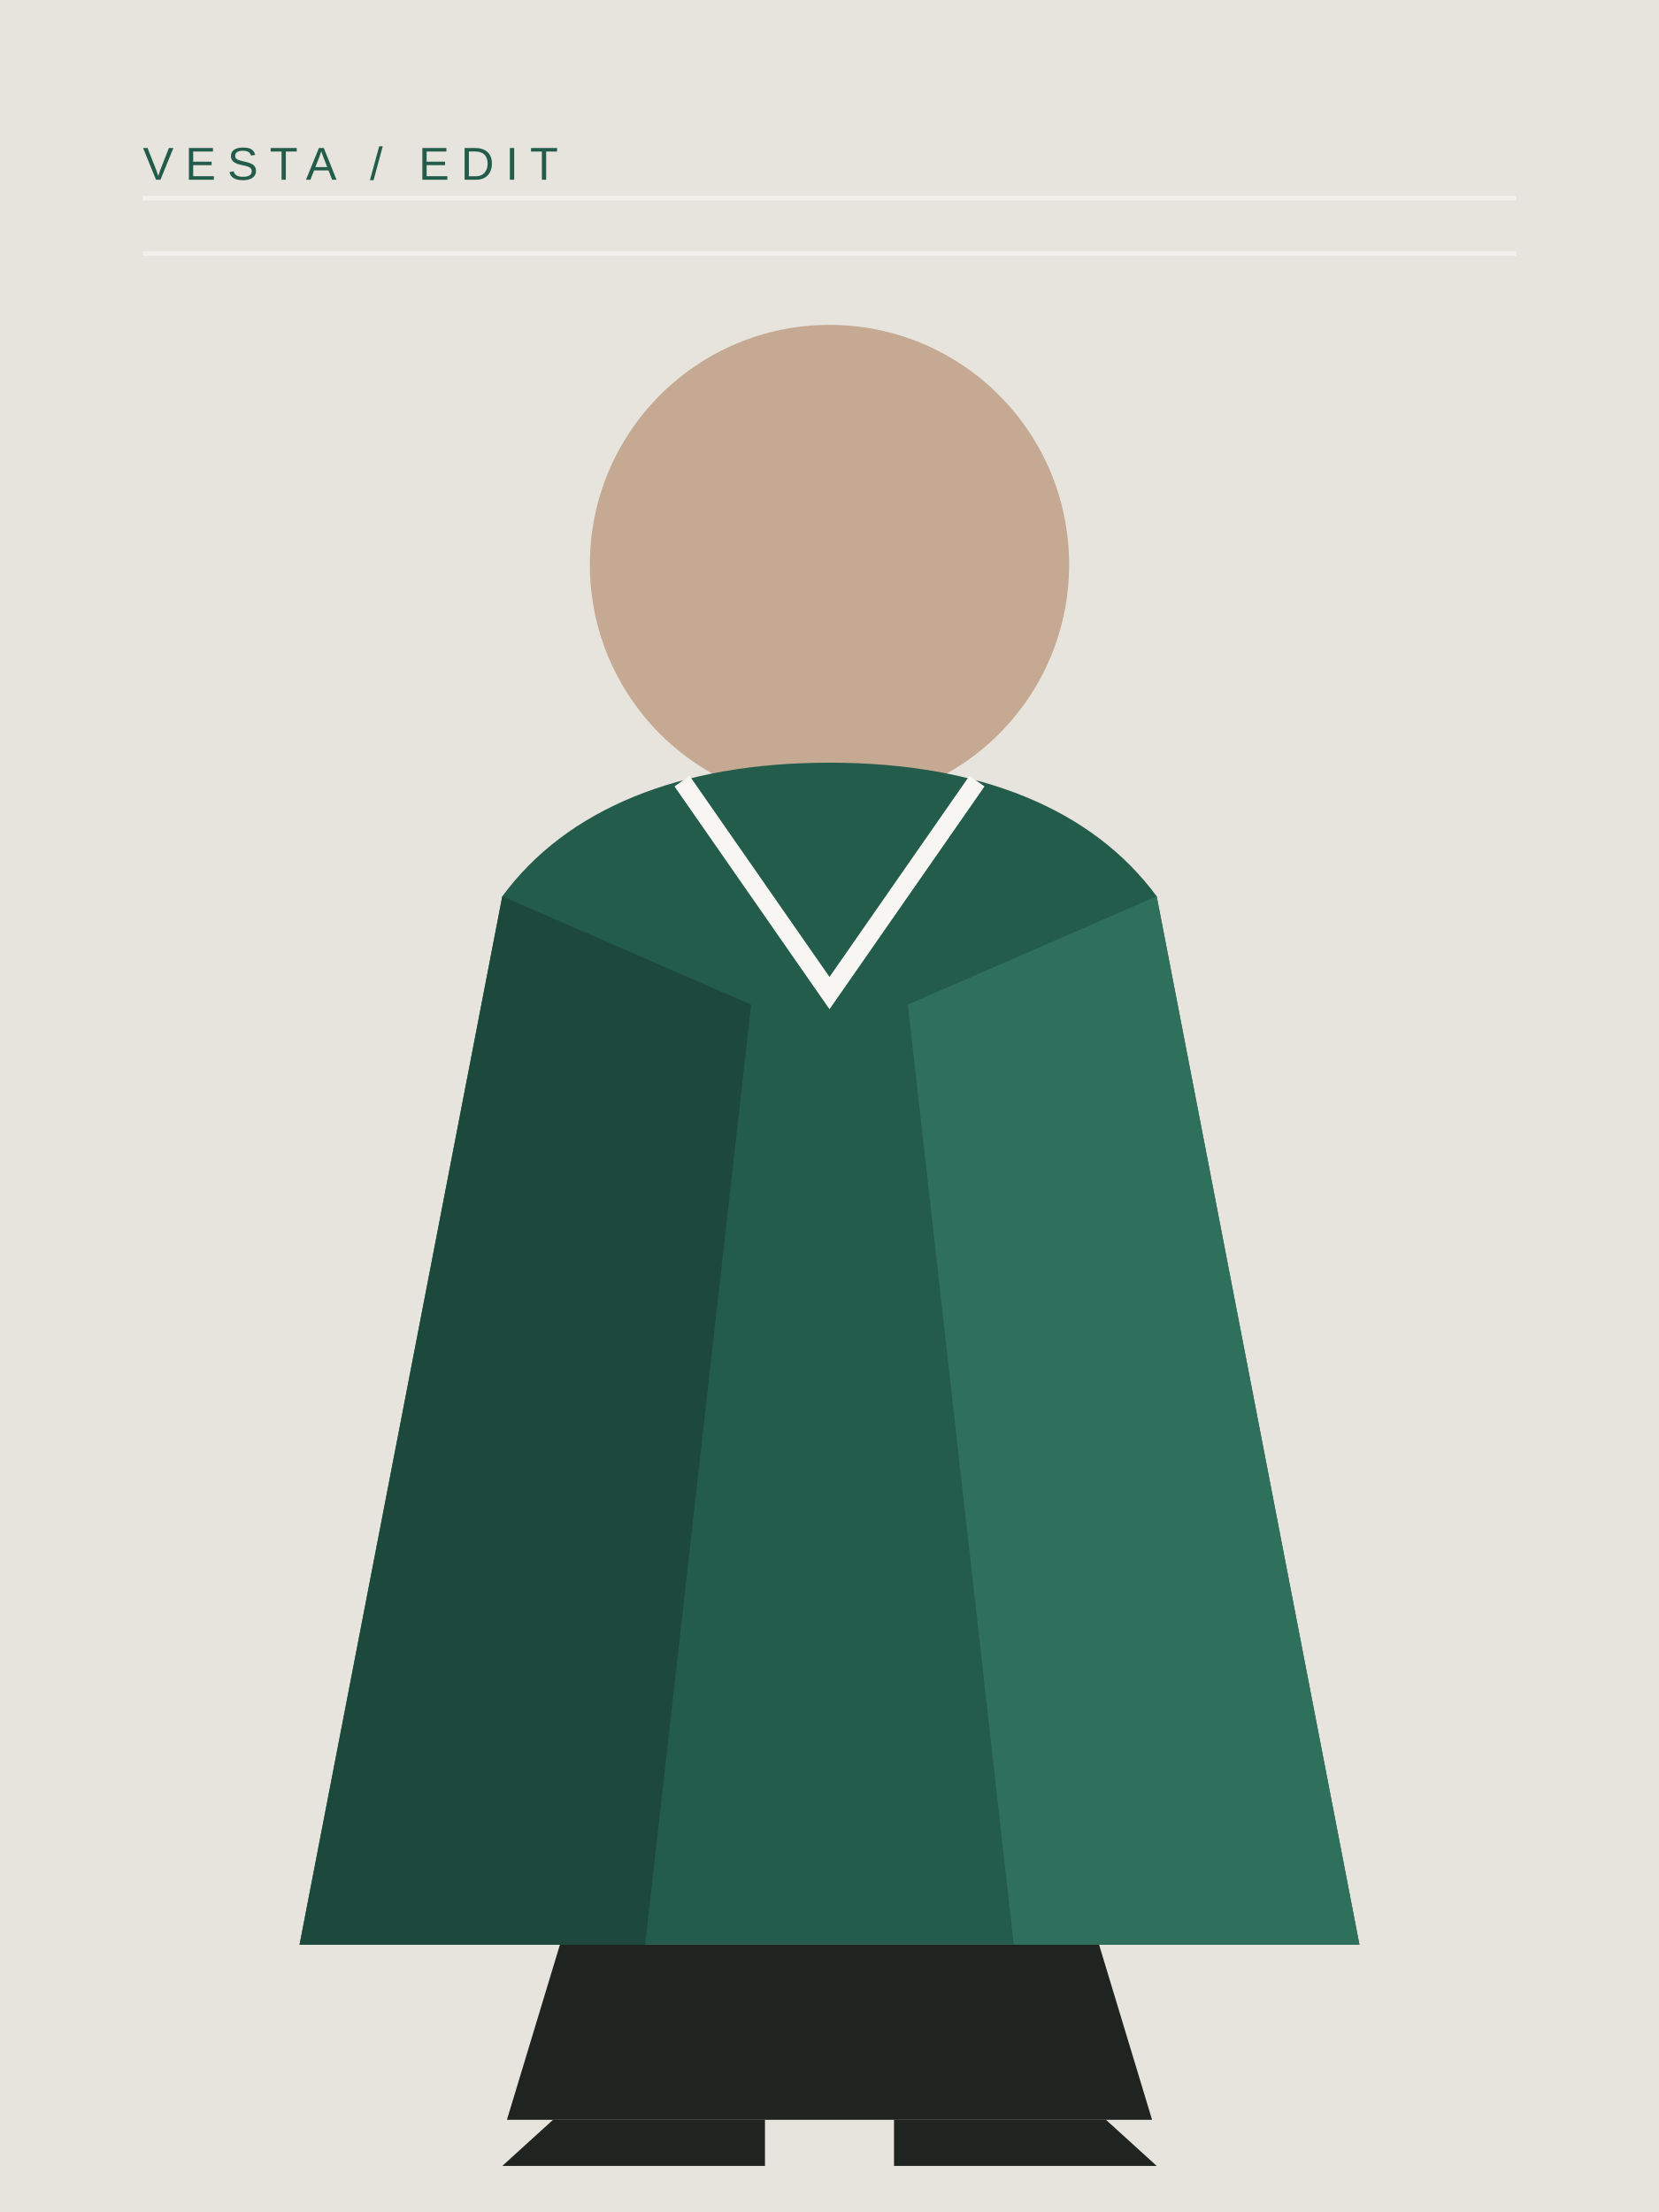
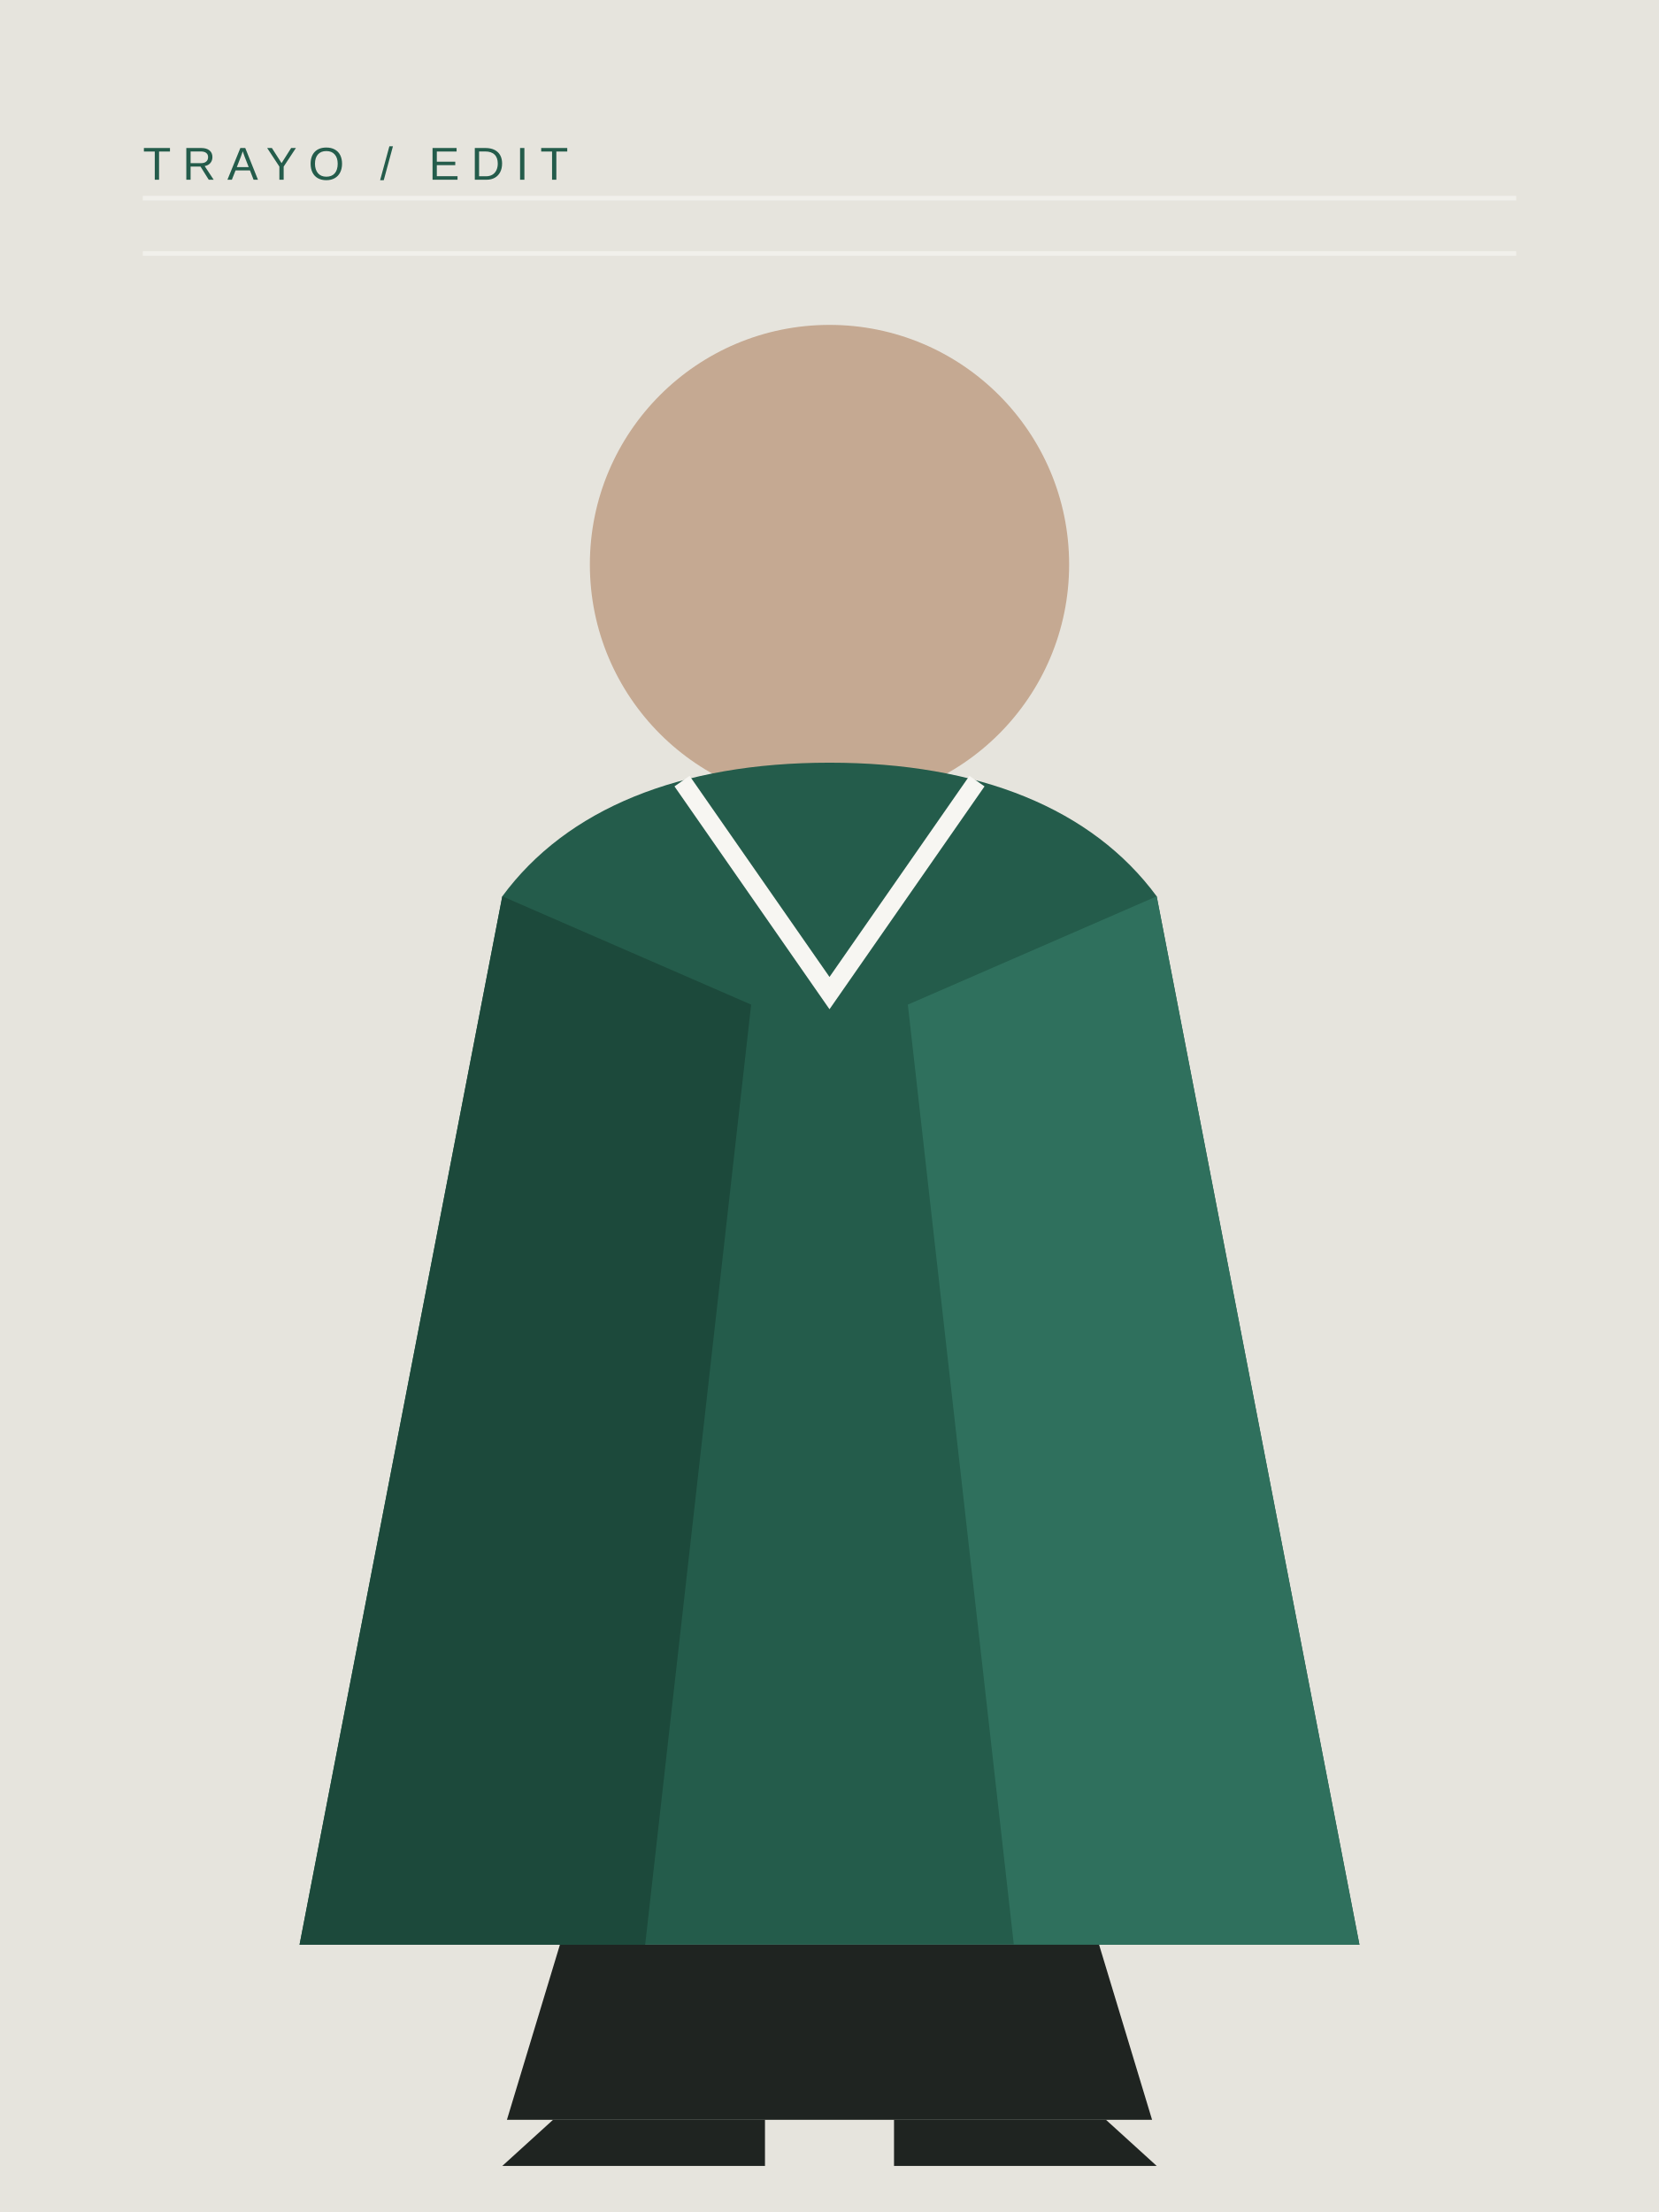
<svg xmlns="http://www.w3.org/2000/svg" width="720" height="960" viewBox="0 0 720 960" fill="none">
  <rect width="720" height="960" fill="#E6E4DD" />
  <circle cx="360" cy="245" r="104" fill="#C5A992" />
  <path d="M218 389C246 351 295 331 360 331C425 331 474 351 502 389L590 844H130L218 389Z" fill="#245C4B" />
  <path d="M218 389L130 844H280L326 436L218 389Z" fill="#1C493B" />
  <path d="M502 389L590 844H440L394 436L502 389Z" fill="#2F705D" />
  <path d="M296 339L360 431L424 339" stroke="#F7F6F2" stroke-width="8" />
  <path d="M243 844H477L500 920H220L243 844Z" fill="#1F2421" />
  <path d="M240 920H332V940H218L240 920Z" fill="#1F2421" />
  <path d="M388 920H480L502 940H388V920Z" fill="#1F2421" />
  <path d="M62 86H658M62 110H658" stroke="#F7F6F2" stroke-width="2" opacity="0.65" />
-   <text x="62" y="78" fill="#245C4B" font-family="Arial, sans-serif" font-size="20" letter-spacing="5">VESTA / EDIT</text>
+   <text x="62" y="78" fill="#245C4B" font-family="Arial, sans-serif" font-size="20" letter-spacing="5">TRAYO / EDIT</text>
</svg>
